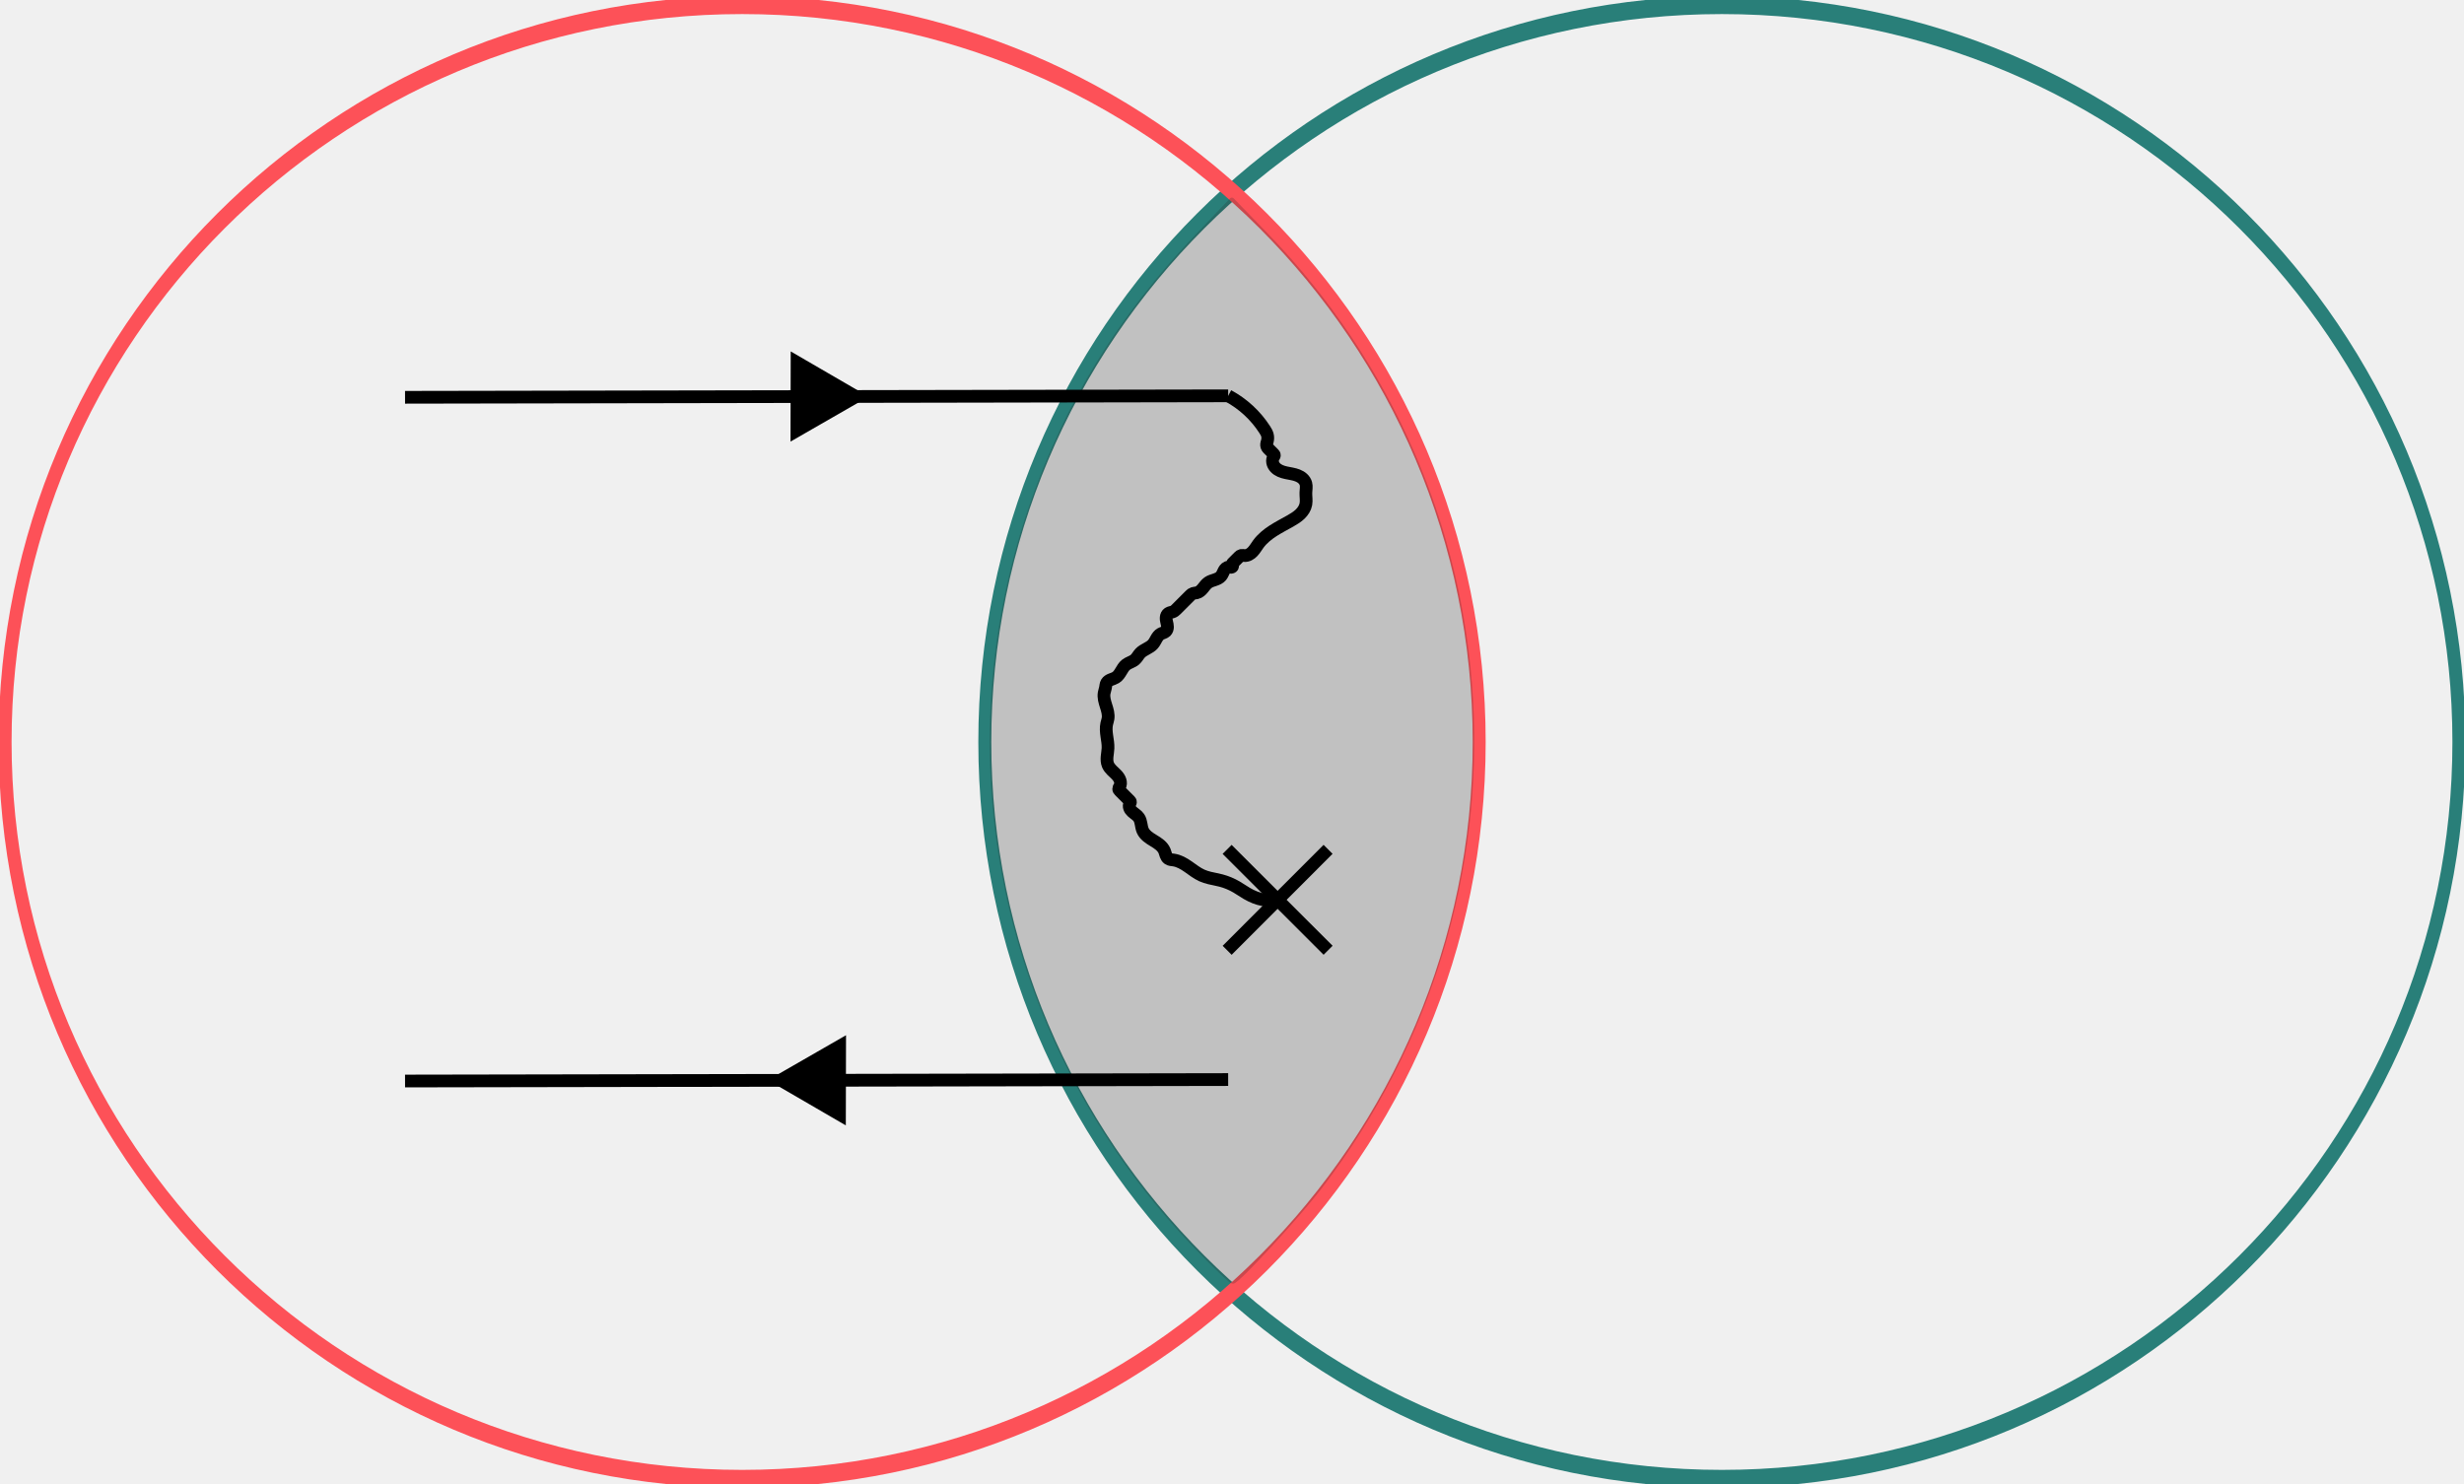
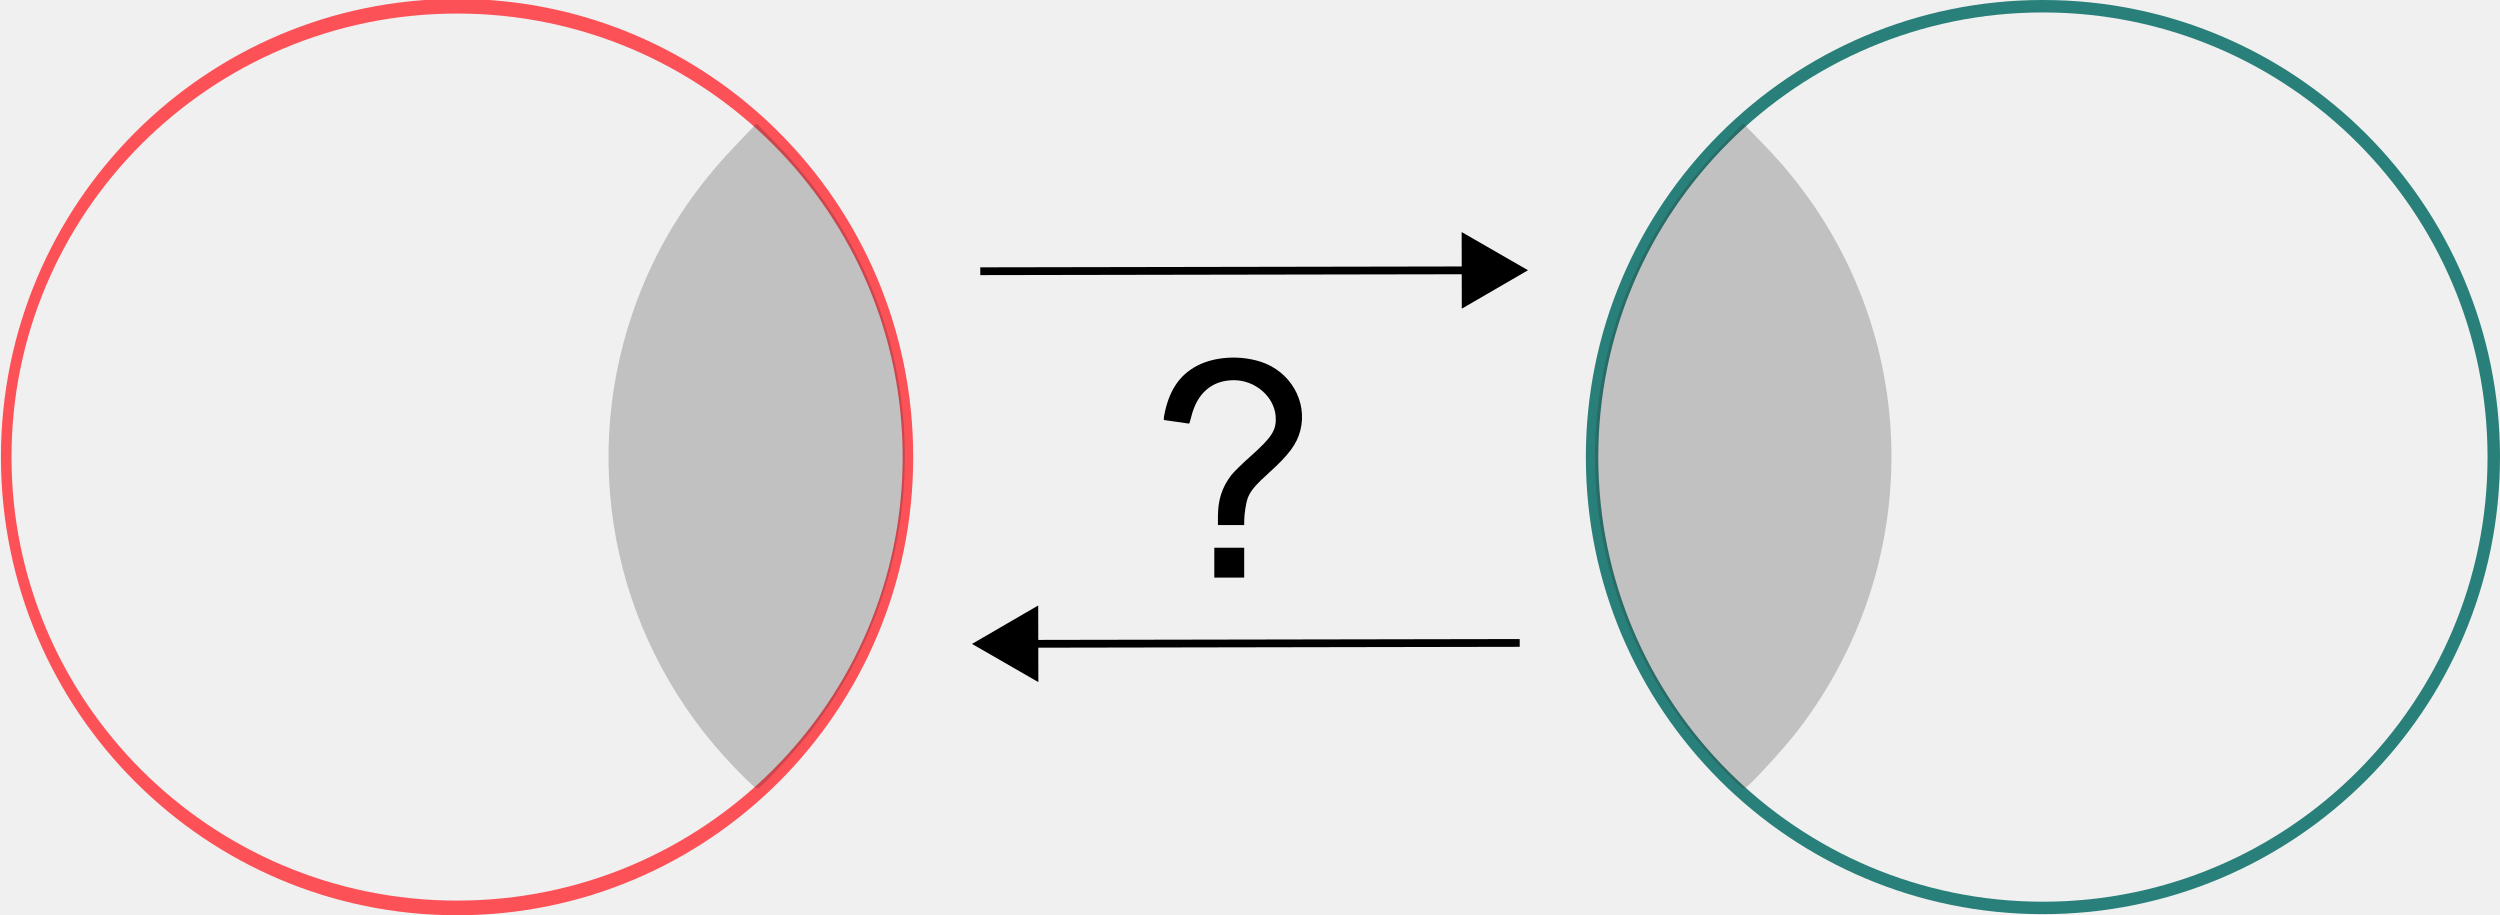
- <svg xmlns="http://www.w3.org/2000/svg" xmlns:ns1="http://www.openswatchbook.org/uri/2009/osb" width="484.308" height="291.74" id="svg2" version="1.1">
+ <svg xmlns="http://www.w3.org/2000/svg" xmlns:ns1="http://www.openswatchbook.org/uri/2009/osb" width="803.308" height="293.74" id="svg2" version="1.1">
  <defs id="defs4">
    <marker orient="auto" refY="0" refX="0" id="TriangleOutL" style="overflow:visible">
      <path id="path6024" d="m 5.77,0 -8.65,5 0,-10 8.65,5 z" style="fill-rule:evenodd;stroke:#000000;stroke-width:1pt" transform="scale(0.8,0.8)" />
    </marker>
    <marker orient="auto" refY="0" refX="0" id="TriangleInL" style="overflow:visible">
      <path id="path6015" d="m 5.77,0 -8.65,5 0,-10 8.65,5 z" style="fill-rule:evenodd;stroke:#000000;stroke-width:1pt" transform="scale(-0.8,-0.8)" />
    </marker>
    <marker orient="auto" refY="0" refX="0" id="Arrow1Lend" style="overflow:visible">
      <path id="path5885" d="M 0,0 5,-5 -12.5,0 5,5 0,0 z" style="fill-rule:evenodd;stroke:#000000;stroke-width:1pt" transform="matrix(-0.8,0,0,-0.8,-10,0)" />
    </marker>
    <marker orient="auto" refY="0" refX="0" id="EmptyDiamondM" style="overflow:visible">
      <path id="path5991" d="M 0,-7.071 -7.071,0 0,7.071 7.071,0 0,-7.071 z" style="fill:#ffffff;fill-rule:evenodd;stroke:#000000;stroke-width:1pt" transform="scale(0.4,0.4)" />
    </marker>
    <marker orient="auto" refY="0" refX="0" id="DotL" style="overflow:visible">
      <path id="path5943" d="m -2.5,-1 c 0,2.76 -2.24,5 -5,5 -2.76,0 -5,-2.24 -5,-5 0,-2.76 2.24,-5 5,-5 2.76,0 5,2.24 5,5 z" style="fill-rule:evenodd;stroke:#000000;stroke-width:1pt" transform="matrix(0.8,0,0,0.8,5.92,0.8)" />
    </marker>
    <marker orient="auto" refY="0" refX="0" id="Arrow2Mstart" style="overflow:visible">
      <path id="path5906" style="fill-rule:evenodd;stroke-width:0.625;stroke-linejoin:round" d="M 8.719,4.034 -2.207,0.016 8.719,-4.002 c -1.745,2.372 -1.735,5.617 -6e-7,8.035 z" transform="scale(0.6,0.6)" />
    </marker>
    <marker orient="auto" refY="0" refX="0" id="Arrow2Lstart" style="overflow:visible">
      <path id="path5900" style="fill-rule:evenodd;stroke-width:0.625;stroke-linejoin:round" d="M 8.719,4.034 -2.207,0.016 8.719,-4.002 c -1.745,2.372 -1.735,5.617 -6e-7,8.035 z" transform="matrix(1.1,0,0,1.1,1.1,0)" />
    </marker>
    <marker orient="auto" refY="0" refX="0" id="Arrow1Lstart" style="overflow:visible">
      <path id="path5882" d="M 0,0 5,-5 -12.5,0 5,5 0,0 z" style="fill-rule:evenodd;stroke:#000000;stroke-width:1pt" transform="matrix(0.8,0,0,0.8,10,0)" />
    </marker>
    <marker orient="auto" refY="0" refX="0" id="Arrow2Lend" style="overflow:visible">
      <path id="path5903" style="fill-rule:evenodd;stroke-width:0.625;stroke-linejoin:round" d="M 8.719,4.034 -2.207,0.016 8.719,-4.002 c -1.745,2.372 -1.735,5.617 -6e-7,8.035 z" transform="matrix(-1.1,0,0,-1.1,-1.1,0)" />
    </marker>
    <linearGradient id="linearGradient5559" ns1:paint="solid">
      <stop style="stop-color:#000000;stop-opacity:1;" offset="0" id="stop5561" />
    </linearGradient>
    <marker orient="auto" refY="0" refX="0" id="TriangleOutL-8" style="overflow:visible">
      <path id="path6024-3" d="m 5.77,0 -8.65,5 0,-10 8.65,5 z" style="fill-rule:evenodd;stroke:#000000;stroke-width:1pt" transform="scale(0.8,0.8)" />
    </marker>
    <marker orient="auto" refY="0" refX="0" id="TriangleOutL-4" style="overflow:visible">
      <path id="path6024-8" d="m 5.77,0 -8.65,5 0,-10 8.65,5 z" style="fill-rule:evenodd;stroke:#000000;stroke-width:1pt" transform="scale(0.8,0.8)" />
    </marker>
    <marker orient="auto" refY="0" refX="0" id="TriangleOutL-5" style="overflow:visible">
      <path id="path6024-5" d="m 5.77,0 -8.65,5 0,-10 8.65,5 z" style="fill-rule:evenodd;stroke:#000000;stroke-width:1pt" transform="scale(0.8,0.8)" />
    </marker>
+     <marker orient="auto" refY="0" refX="0" id="TriangleOutL-88" style="overflow:visible">
+       <path id="path6024-4" d="m 5.77,0 -8.65,5 0,-10 8.65,5 z" style="fill-rule:evenodd;stroke:#000000;stroke-width:1pt" transform="scale(0.8,0.8)" />
+     </marker>
+     <marker orient="auto" refY="0" refX="0" id="marker3030" style="overflow:visible">
+       <path id="path3032" d="m 5.77,0 -8.65,5 0,-10 8.65,5 z" style="fill-rule:evenodd;stroke:#000000;stroke-width:1pt" transform="scale(0.8,0.8)" />
+     </marker>
+     <marker orient="auto" refY="0" refX="0" id="TriangleInL-0" style="overflow:visible">
+       <path id="path6015-4" d="m 5.77,0 -8.65,5 0,-10 8.65,5 z" style="fill-rule:evenodd;stroke:#000000;stroke-width:1pt" transform="scale(-0.8,-0.8)" />
+     </marker>
+     <marker orient="auto" refY="0" refX="0" id="TriangleInL-8" style="overflow:visible">
+       <path id="path6015-1" d="m 5.77,0 -8.65,5 0,-10 8.65,5 z" style="fill-rule:evenodd;stroke:#000000;stroke-width:1pt" transform="scale(-0.8,-0.8)" />
+     </marker>
+     <marker orient="auto" refY="0" refX="0" id="TriangleInL-85" style="overflow:visible">
+       <path id="path6015-7" d="m 5.77,0 -8.65,5 0,-10 8.65,5 z" style="fill-rule:evenodd;stroke:#000000;stroke-width:1pt" transform="scale(-0.8,-0.8)" />
+     </marker>
+     <marker orient="auto" refY="0" refX="0" id="TriangleInL-9" style="overflow:visible">
+       <path id="path6015-48" d="m 5.77,0 -8.65,5 0,-10 8.65,5 z" style="fill-rule:evenodd;stroke:#000000;stroke-width:1pt" transform="scale(-0.8,-0.8)" />
+     </marker>
  </defs>
-   <g id="layer1" transform="translate(-111.2729,-315.5848)">
-     <path style="fill:none;stroke:#297f79;stroke-width:1.306;stroke-linejoin:round;stroke-miterlimit:4;stroke-opacity:1;stroke-dasharray:none" id="path5569-7" d="m 346.482,344.245 c 0,29.568 -33.241,53.538 -74.246,53.538 -41.005,0 -74.246,-23.97 -74.246,-53.538 0,-29.568 33.241,-53.538 74.246,-53.538 41.005,0 74.246,23.97 74.246,53.538 z" transform="matrix(1.95121,0,0,2.705923,-81.47915,-470.0465)" />
-     <path style="fill:none;stroke:#fd5158;stroke-width:1.306;stroke-linejoin:round;stroke-miterlimit:4;stroke-opacity:1;stroke-dasharray:none" id="path5569-7-1" d="m 346.482,344.245 c 0,29.568 -33.241,53.538 -74.246,53.538 -41.005,0 -74.246,-23.97 -74.246,-53.538 0,-29.568 33.241,-53.538 74.246,-53.538 41.005,0 74.246,23.97 74.246,53.538 z" transform="matrix(1.95121,0,0,2.705923,-274.047,-470.0465)" />
-     <path style="opacity:0.231;fill:#262626;fill-opacity:1;stroke:#262626;stroke-width:1.021;stroke-linejoin:round;stroke-miterlimit:4;stroke-opacity:1;stroke-dasharray:none;stroke-dashoffset:0" d="m 346.65,560.844 c -37.477,-38.827 -50.017,-94.739 -32.642,-145.536 6.866,-20.073 17.394,-37.265 32.587,-53.214 l 6.804,-7.143 6.58,6.786 c 49.692,51.243 54.232,130.079 10.771,187.03 -4.437,5.815 -16.272,18.685 -17.181,18.685 -0.298,0 -3.412,-2.973 -6.92,-6.607 l 0,0 z" id="path5708" />
-     <path style="fill:none;stroke:#000000;stroke-width:2.5;stroke-linecap:butt;stroke-linejoin:miter;stroke-miterlimit:4;stroke-opacity:1;stroke-dasharray:none;marker-start:none;marker-mid:none" d="m 190.885,393.691 161.788,-0.29" id="path5736" />
-     <path style="fill:none;stroke:#000000;stroke-width:2.5;stroke-linecap:butt;stroke-linejoin:miter;stroke-miterlimit:4;stroke-opacity:1;stroke-dasharray:none;marker-end:none" d="m 190.885,528.107 161.788,-0.29" id="path5736-6" />
-     <path style="fill:none;stroke:#000000;stroke-width:2.5;stroke-linecap:butt;stroke-linejoin:miter;stroke-miterlimit:4;stroke-opacity:1;stroke-dasharray:none" d="m 352.673,393.401 c 2.908,1.563 5.409,3.877 7.194,6.655 0.204,0.318 0.401,0.647 0.505,1.01 0.117,0.41 0.108,0.851 0,1.263 -0.035,0.134 -0.08,0.264 -0.111,0.399 -0.031,0.135 -0.048,0.274 -0.034,0.411 0.014,0.137 0.06,0.271 0.132,0.389 0.072,0.118 0.168,0.219 0.266,0.316 l 1.01,1.01 c 0.034,0.034 0.067,0.069 0.09,0.111 0.023,0.042 0.034,0.09 0.031,0.138 -0.003,0.048 -0.019,0.094 -0.042,0.136 -0.023,0.042 -0.052,0.08 -0.079,0.12 -0.221,0.324 -0.292,0.74 -0.223,1.127 0.069,0.387 0.27,0.744 0.54,1.028 0.541,0.57 1.323,0.84 2.091,1.007 0.767,0.167 1.559,0.253 2.289,0.545 0.365,0.146 0.712,0.343 1,0.61 0.288,0.267 0.515,0.607 0.617,0.986 0.154,0.572 0.02,1.176 0,1.768 -0.026,0.759 0.138,1.526 0,2.273 -0.14,0.757 -0.586,1.432 -1.142,1.965 -0.556,0.533 -1.22,0.938 -1.889,1.318 -1.137,0.647 -2.307,1.237 -3.406,1.946 -1.099,0.708 -2.135,1.545 -2.908,2.6 -0.372,0.507 -0.682,1.064 -1.117,1.519 -0.217,0.227 -0.466,0.428 -0.748,0.567 -0.282,0.139 -0.6,0.214 -0.913,0.187 -0.091,-0.008 -0.182,-0.024 -0.273,-0.033 -0.091,-0.009 -0.184,-0.01 -0.274,0.006 -0.09,0.016 -0.177,0.051 -0.254,0.1 -0.077,0.05 -0.144,0.114 -0.209,0.179 l -1.263,1.263 c -0.033,0.033 -0.065,0.068 -0.084,0.11 -0.019,0.042 -0.024,0.091 -0.016,0.136 0.008,0.046 0.029,0.088 0.05,0.129 0.021,0.041 0.044,0.083 0.05,0.129 0.005,0.038 -8.4e-4,0.078 -0.016,0.113 -0.015,0.035 -0.039,0.067 -0.068,0.092 -0.058,0.051 -0.135,0.076 -0.212,0.084 -0.154,0.015 -0.307,-0.036 -0.461,-0.037 -0.204,-0.001 -0.402,0.086 -0.56,0.215 -0.158,0.13 -0.278,0.299 -0.376,0.478 -0.197,0.357 -0.318,0.761 -0.579,1.075 -0.305,0.365 -0.764,0.561 -1.214,0.714 -0.45,0.153 -0.92,0.279 -1.311,0.549 -0.424,0.293 -0.721,0.729 -1.048,1.127 -0.164,0.199 -0.338,0.391 -0.54,0.55 -0.202,0.16 -0.434,0.287 -0.685,0.343 -0.228,0.051 -0.466,0.05 -0.688,0.12 -0.111,0.035 -0.217,0.087 -0.312,0.154 -0.096,0.067 -0.18,0.148 -0.262,0.231 l -2.778,2.778 c -0.101,0.101 -0.205,0.201 -0.323,0.283 -0.118,0.082 -0.248,0.146 -0.383,0.193 -0.135,0.048 -0.275,0.08 -0.414,0.118 -0.138,0.038 -0.276,0.084 -0.396,0.163 -0.132,0.087 -0.236,0.212 -0.308,0.352 -0.072,0.14 -0.112,0.296 -0.127,0.453 -0.031,0.314 0.034,0.629 0.106,0.936 0.072,0.307 0.151,0.617 0.148,0.932 -0.001,0.158 -0.023,0.316 -0.075,0.465 -0.052,0.149 -0.135,0.288 -0.249,0.397 -0.137,0.131 -0.312,0.214 -0.488,0.283 -0.176,0.07 -0.357,0.129 -0.522,0.222 -0.37,0.209 -0.627,0.572 -0.839,0.941 -0.212,0.369 -0.396,0.759 -0.677,1.079 -0.34,0.388 -0.801,0.647 -1.254,0.895 -0.453,0.247 -0.917,0.497 -1.271,0.873 -0.37,0.393 -0.604,0.907 -1.01,1.263 -0.256,0.224 -0.568,0.373 -0.877,0.516 -0.309,0.143 -0.624,0.283 -0.891,0.494 -0.427,0.337 -0.7,0.826 -0.976,1.294 -0.276,0.468 -0.582,0.945 -1.044,1.231 -0.293,0.182 -0.632,0.274 -0.951,0.404 -0.16,0.065 -0.317,0.139 -0.459,0.238 -0.142,0.098 -0.269,0.221 -0.358,0.369 -0.09,0.15 -0.138,0.321 -0.17,0.493 -0.032,0.172 -0.049,0.346 -0.082,0.518 -0.065,0.341 -0.192,0.668 -0.253,1.01 -0.151,0.847 0.11,1.706 0.37,2.526 0.26,0.82 0.527,1.676 0.387,2.525 -0.056,0.343 -0.178,0.671 -0.253,1.01 -0.174,0.786 -0.095,1.604 0.02,2.4 0.115,0.796 0.265,1.595 0.232,2.398 -0.023,0.553 -0.132,1.098 -0.181,1.65 -0.049,0.551 -0.034,1.123 0.181,1.633 0.168,0.399 0.45,0.74 0.755,1.047 0.305,0.307 0.637,0.587 0.933,0.904 0.296,0.316 0.558,0.675 0.69,1.088 0.066,0.206 0.098,0.424 0.084,0.64 -0.014,0.216 -0.076,0.43 -0.188,0.615 -0.037,0.061 -0.079,0.119 -0.113,0.182 -0.034,0.063 -0.059,0.131 -0.064,0.203 -0.005,0.071 0.011,0.144 0.044,0.207 0.033,0.063 0.083,0.116 0.134,0.166 l 2.02,2.02 c 0.034,0.034 0.067,0.069 0.089,0.111 0.022,0.042 0.033,0.09 0.029,0.138 -0.003,0.048 -0.02,0.093 -0.043,0.135 -0.023,0.042 -0.051,0.081 -0.076,0.121 -0.078,0.127 -0.12,0.275 -0.129,0.423 -0.009,0.149 0.015,0.299 0.064,0.44 0.097,0.282 0.287,0.523 0.505,0.727 0.217,0.204 0.462,0.376 0.697,0.56 0.235,0.184 0.462,0.383 0.632,0.628 0.251,0.364 0.358,0.806 0.439,1.241 0.081,0.435 0.142,0.879 0.318,1.284 0.199,0.459 0.537,0.846 0.919,1.168 0.383,0.321 0.812,0.582 1.239,0.842 0.427,0.26 0.855,0.523 1.234,0.849 0.379,0.326 0.711,0.719 0.9,1.182 0.109,0.266 0.169,0.551 0.269,0.82 0.1,0.27 0.249,0.535 0.489,0.695 0.146,0.097 0.317,0.151 0.489,0.183 0.172,0.032 0.347,0.045 0.521,0.07 1.053,0.147 2.003,0.703 2.876,1.31 0.873,0.607 1.712,1.281 2.68,1.721 0.486,0.22 0.997,0.378 1.515,0.505 0.754,0.185 1.522,0.307 2.273,0.505 1.061,0.28 2.082,0.711 3.03,1.263 0.686,0.399 1.335,0.861 2.02,1.263 1.017,0.595 2.122,1.057 3.283,1.263 0.916,0.162 1.861,0.162 2.778,0" id="path5874" />
-     <path style="fill:none;stroke:#000000;stroke-width:1.8;stroke-linecap:butt;stroke-linejoin:miter;stroke-miterlimit:0;stroke-opacity:1;stroke-dasharray:none;marker-end:url(#TriangleOutL)" d="m 267.761,393.537 4.018,0.009" id="path9066-7" />
-     <path style="fill:none;stroke:#000000;stroke-width:1.8;stroke-linecap:butt;stroke-linejoin:miter;stroke-miterlimit:0;stroke-opacity:1;stroke-dasharray:none;marker-end:url(#TriangleOutL)" d="m 276.452,527.965 -4.018,-0.009" id="path9066-7-6" />
-     <path style="fill:none;stroke:#000000;stroke-width:2.5;stroke-linecap:butt;stroke-linejoin:miter;stroke-miterlimit:4;stroke-opacity:1;stroke-dasharray:none" d="m 352.467,482.568 19.85,19.835" id="path10119" />
-     <path style="fill:none;stroke:#000000;stroke-width:2.5;stroke-linecap:butt;stroke-linejoin:miter;stroke-miterlimit:4;stroke-opacity:1;stroke-dasharray:none" d="M 372.31,482.56 352.475,502.41" id="path10119-3" />
+   <g id="layer1" transform="translate(229.7141,-20.84493)">
+     <g id="g3155" transform="translate(-20,0)">
+       <path transform="matrix(1.95121,0,0,2.705923,-594.034,-763.7864)" d="m 346.482,344.245 c 0,29.568 -33.241,53.538 -74.246,53.538 -41.005,0 -74.246,-23.97 -74.246,-53.538 0,-29.568 33.241,-53.538 74.246,-53.538 41.005,0 74.246,23.97 74.246,53.538 z" id="path5569-7-1-2" style="fill:none;stroke:#fd5158;stroke-width:1.741;stroke-linejoin:round;stroke-miterlimit:4;stroke-opacity:1;stroke-dasharray:none" />
+       <path id="path5708-4" d="M 26.663,267.105 C -10.814,228.277 -23.354,172.366 -5.978,121.569 0.888,101.496 11.415,84.304 26.608,68.355 l 6.804,-7.143 6.58,6.786 c 49.692,51.243 54.232,130.079 10.771,187.03 -4.437,5.815 -16.272,18.685 -17.181,18.685 -0.298,0 -3.412,-2.973 -6.92,-6.607 l 0,0 z" style="opacity:0.231;fill:#262626;fill-opacity:1;stroke:#262626;stroke-width:1.021;stroke-linejoin:round;stroke-miterlimit:4;stroke-opacity:1;stroke-dasharray:none;stroke-dashoffset:0" />
+     </g>
+     <g id="g3151" transform="translate(-10.43242,-5.8864049e-5)">
+       <path id="path5569-7-9" d="m 582.026,167.715 c 0,80.01 -64.86,144.87 -144.87,144.87 -80.009,0 -144.87,-64.861 -144.87,-144.87 0,-80.009 64.86,-144.87 144.87,-144.87 80.009,0 144.87,64.861 144.87,144.87 z" style="fill:none;stroke:#297f79;stroke-width:4;stroke-linejoin:round;stroke-miterlimit:4;stroke-opacity:1" />
+       <path id="path5708-6" d="m 334.095,267.105 c -37.477,-38.827 -50.017,-94.739 -32.642,-145.536 6.866,-20.073 17.394,-37.265 32.587,-53.214 l 6.804,-7.143 6.58,6.786 c 49.692,51.243 54.232,130.079 10.771,187.03 -4.437,5.815 -16.272,18.685 -17.181,18.685 -0.298,0 -3.412,-2.973 -6.92,-6.607 l 0,0 z" style="opacity:0.231;fill:#262626;fill-opacity:1;stroke:#262626;stroke-width:1.021;stroke-linejoin:round;stroke-miterlimit:4;stroke-opacity:1;stroke-dasharray:none;stroke-dashoffset:0" />
+     </g>
+     <path style="color:#000000;fill:none;stroke:#000000;stroke-width:2.5;stroke-linecap:butt;stroke-linejoin:miter;stroke-miterlimit:4;stroke-opacity:1;stroke-dasharray:none;stroke-dashoffset:0;marker:none;marker-start:url(#TriangleInL);visibility:visible;display:inline;overflow:visible;enable-background:accumulate" d="M 247.064,107.705 85.276,107.995" id="path5736-6-7-8" />
+     <path style="fill:none;stroke:#000000;stroke-width:2.5;stroke-linecap:butt;stroke-linejoin:miter;stroke-miterlimit:4;stroke-opacity:1;stroke-dasharray:none;marker-start:url(#TriangleInL);marker-end:none" d="M 96.816,227.725 258.604,227.435" id="path5736-6-7-8-1" />
+     <flowRoot xml:space="preserve" id="flowRoot5043" style="font-size:40px;font-style:normal;font-weight:normal;line-height:125%;letter-spacing:0px;word-spacing:0px;fill:#000000;fill-opacity:1;stroke:none;font-family:Sans" transform="translate(72.6414,343.7961)">
+       <flowRegion id="flowRegion5045">
+         <rect id="rect5047" width="159.286" height="61.429" x="-274.286" y="-205.546" />
+       </flowRegion>
+       <flowPara id="flowPara5049">Norway</flowPara>
+     </flowRoot>
+     <flowRoot xml:space="preserve" id="flowRoot5043-8" style="font-size:40px;font-style:normal;font-weight:normal;line-height:125%;letter-spacing:0px;word-spacing:0px;fill:#000000;fill-opacity:1;stroke:none;font-family:Sans" transform="translate(658.4958,348.2883)">
+       <flowRegion id="flowRegion5045-3">
+         <rect id="rect5047-2" width="212.857" height="55.714" x="-274.286" y="-205.546" />
+       </flowRegion>
+       <flowPara id="flowPara5049-9">Australia</flowPara>
+     </flowRoot>
+     <flowRoot xml:space="preserve" id="flowRoot5078" style="font-size:40px;font-style:normal;font-weight:normal;line-height:125%;letter-spacing:0px;word-spacing:0px;fill:#000000;fill-opacity:1;stroke:none;font-family:Sans" transform="translate(110.2729,314.5848)">
+       <flowRegion id="flowRegion5080">
+         <rect id="rect5082" width="92.143" height="66.429" x="195.714" y="-242.689" />
+       </flowRegion>
+       <flowPara id="flowPara5084" />
+     </flowRoot>
+     <g transform="matrix(0.2910014,0,0,0.2910014,115.8153,120.4628)" id="layer1-7">
+       <path d="m 153.451,278.967 0,-16.5 16.5,0 16.5,0 0,16.5 0,16.5 -16.5,0 -16.5,0 0,-16.5 z m 4,-50.912 c 0,-18.198 4.441,-32.121 14.477,-45.386 2.621,-3.464 12.209,-12.9 21.307,-20.969 24.021,-21.303 29.054,-29.274 27.978,-44.309 -1.558,-21.768 -22.635,-39.967 -46.223,-39.909 -24.177,0.059 -40.735,14.39 -47.068,40.735 -0.958,3.987 -2.019,7.24 -2.357,7.227 -0.338,-0.013 -6.465,-0.902 -13.615,-1.977 -7.15,-1.075 -13.388,-1.964 -13.861,-1.977 -0.474,-0.013 -0.562,-1.71 -0.195,-3.773 4.957,-27.917 16.64,-45.827 36.699,-56.263 19.245,-10.012 46.729,-11.754 69.834,-4.424 32.843,10.418 52.23,43.852 44.027,75.927 -3.849,15.048 -12.762,27.056 -34.848,46.947 -14.56,13.114 -20.017,19.569 -23.038,27.252 -2.067,5.258 -4.118,18.223 -4.118,26.035 l 0,4.276 -14.5,0 -14.5,0 0,-9.412 z" style="fill:#000000" id="path2221" />
+     </g>
  </g>
</svg>
